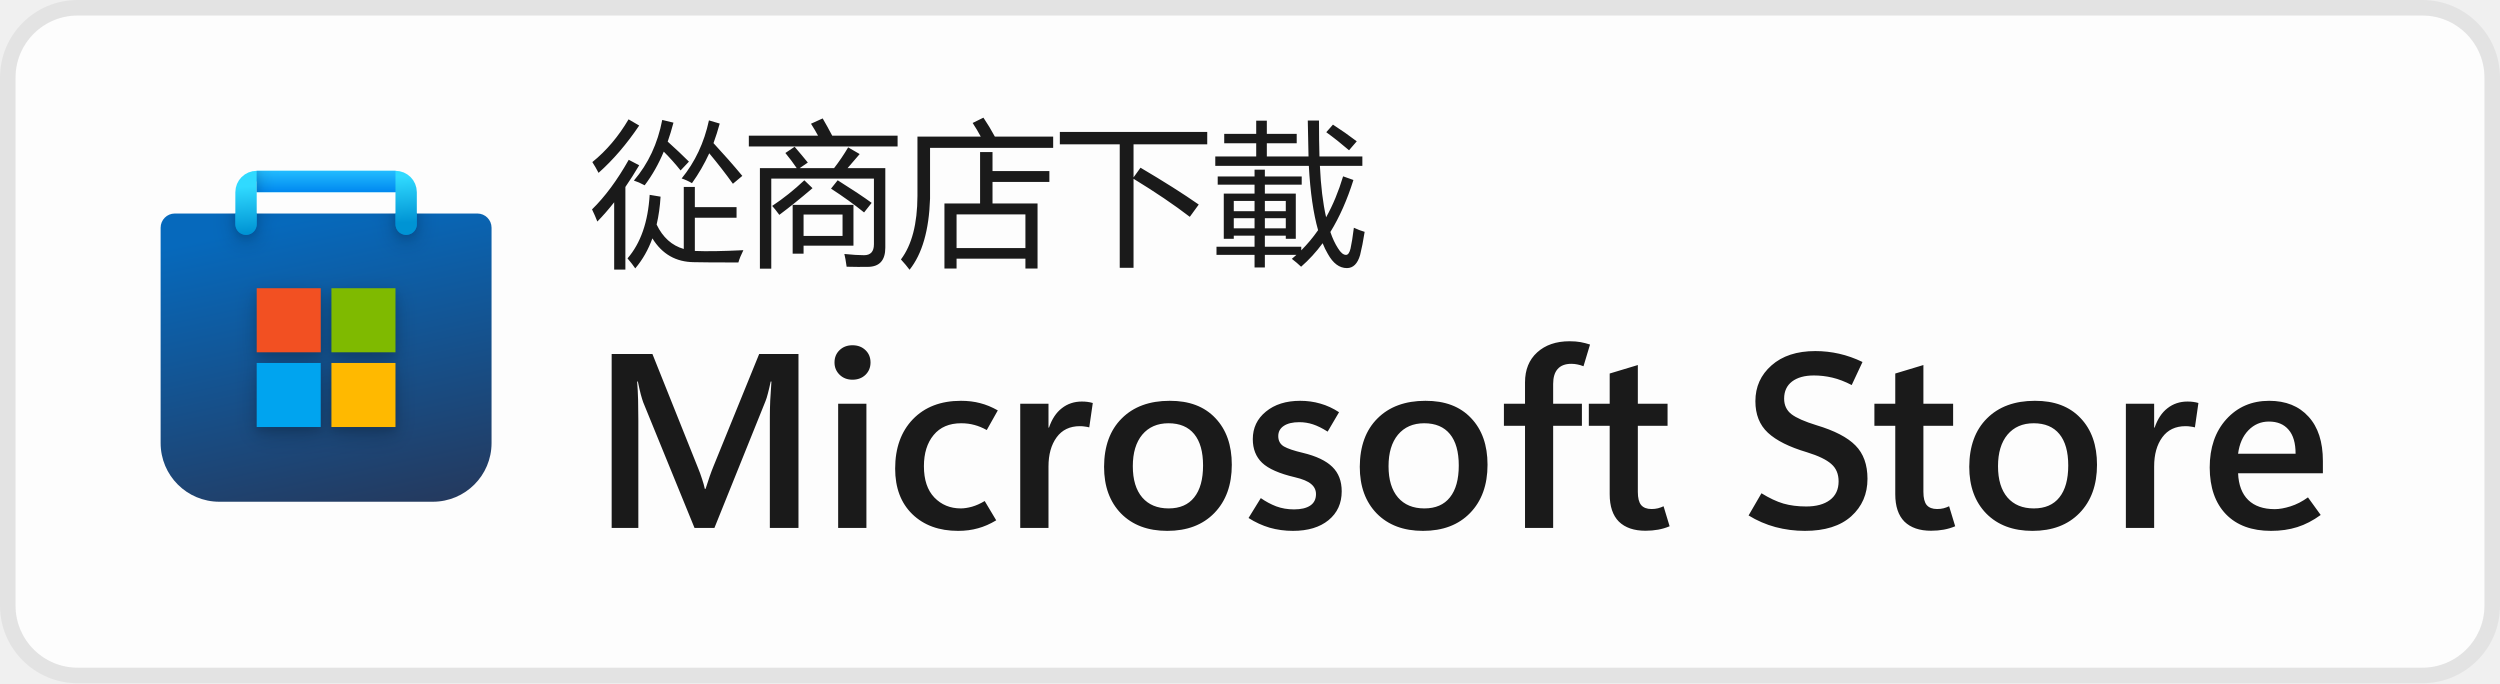
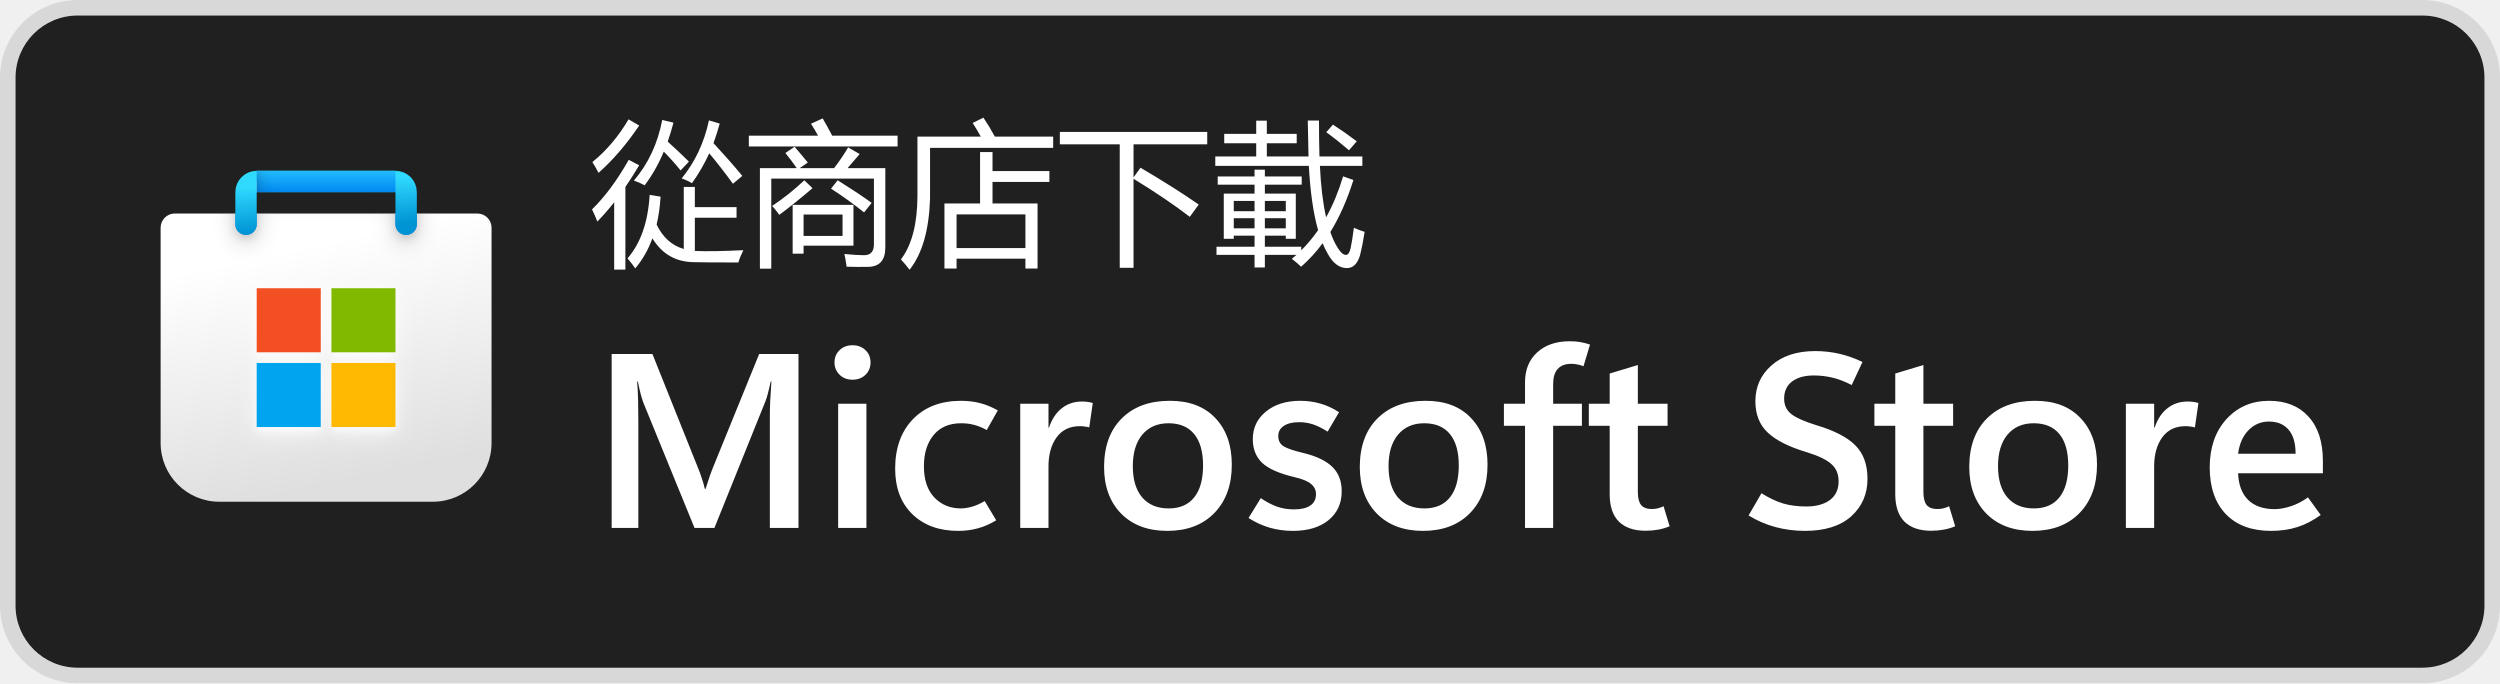
<svg xmlns="http://www.w3.org/2000/svg" width="161" height="44" viewBox="0 0 161 44" fill="none">
-   <rect x="1" y="1" width="159" height="42" rx="4" fill="#FDFDFD" />
-   <rect x="0.5" y="0.5" width="160" height="43" rx="4.5" stroke="black" stroke-opacity="0.058" />
-   <g clip-path="url(#clip0_1049_9135)">
-     <g clip-path="url(#clip1_1049_9135)">
-       <path d="M10.344 14.667C10.344 14.16 10.754 13.75 11.26 13.75H30.74C31.246 13.75 31.656 14.16 31.656 14.667V28.531C31.656 30.62 29.963 32.312 27.875 32.312H14.125C12.037 32.312 10.344 30.62 10.344 28.531V14.667Z" fill="url(#paint0_linear_1049_9135)" />
-       <mask id="mask0_1049_9135" style="mask-type:alpha" maskUnits="userSpaceOnUse" x="10" y="13" width="22" height="20">
-         <path d="M10.344 14.667C10.344 14.16 10.754 13.75 11.26 13.75H30.74C31.246 13.75 31.656 14.16 31.656 14.667V28.531C31.656 30.62 29.963 32.312 27.875 32.312H14.125C12.037 32.312 10.344 30.62 10.344 28.531V14.667Z" fill="url(#paint1_linear_1049_9135)" />
+   <rect x="1" y="1" width="159" height="42" rx="4" fill="#202020" />
+   <rect x="0.5" y="0.5" width="160" height="43" rx="4.5" stroke="black" stroke-opacity="0.1" />
+   <g clip-path="url(#clip0_1049_9362)">
+     <g clip-path="url(#clip1_1049_9362)">
+       <path d="M10.344 14.667C10.344 14.16 10.754 13.75 11.26 13.75H30.74C31.246 13.75 31.656 14.16 31.656 14.667V28.531C31.656 30.62 29.963 32.312 27.875 32.312H14.125C12.037 32.312 10.344 30.62 10.344 28.531V14.667Z" fill="url(#paint0_linear_1049_9362)" />
+       <mask id="mask0_1049_9362" style="mask-type:alpha" maskUnits="userSpaceOnUse" x="10" y="13" width="22" height="20">
+         <path d="M10.344 14.667C10.344 14.16 10.754 13.75 11.26 13.75H30.74C31.246 13.75 31.656 14.16 31.656 14.667V28.531C31.656 30.62 29.963 32.312 27.875 32.312H14.125C12.037 32.312 10.344 30.62 10.344 28.531V14.667Z" fill="url(#paint1_linear_1049_9362)" />
      </mask>
-       <g mask="url(#mask0_1049_9135)">
-         <g filter="url(#filter0_dd_1049_9135)">
-           <path d="M15.844 14.438V11.688H26.156V14.438" stroke="url(#paint2_linear_1049_9135)" stroke-width="1.375" stroke-linecap="round" />
+       <g mask="url(#mask0_1049_9362)">
+         <g filter="url(#filter0_dd_1049_9362)">
+           <path d="M15.844 14.438V11.688H26.156V14.438" stroke="url(#paint2_linear_1049_9362)" stroke-width="1.375" stroke-linecap="round" />
        </g>
      </g>
-       <g filter="url(#filter1_dd_1049_9135)">
+       <g filter="url(#filter1_dd_1049_9362)">
        <path d="M20.657 18.562H16.532V22.688H20.657V18.562Z" fill="#F25022" />
        <path d="M25.469 18.562H21.344V22.688H25.469V18.562Z" fill="#7FBA00" />
        <path d="M25.469 23.375H21.344V27.5H25.469V23.375Z" fill="#FFB900" />
        <path d="M20.656 23.375H16.531V27.5H20.656V23.375Z" fill="#00A4EF" />
      </g>
-       <path d="M15.844 14.438V12.375C15.844 11.995 16.152 11.688 16.531 11.688H25.469C25.848 11.688 26.156 11.995 26.156 12.375V14.438" stroke="url(#paint3_linear_1049_9135)" stroke-width="1.375" stroke-linecap="round" />
-       <rect x="16.531" y="11" width="8.938" height="1.375" fill="url(#paint4_linear_1049_9135)" />
-       <mask id="mask1_1049_9135" style="mask-type:alpha" maskUnits="userSpaceOnUse" x="16" y="11" width="10" height="2">
-         <rect x="16.531" y="11" width="8.938" height="1.375" fill="url(#paint5_linear_1049_9135)" />
+       <path d="M15.844 14.438V12.375C15.844 11.995 16.152 11.688 16.531 11.688H25.469C25.848 11.688 26.156 11.995 26.156 12.375V14.438" stroke="url(#paint3_linear_1049_9362)" stroke-width="1.375" stroke-linecap="round" />
+       <rect x="16.531" y="11" width="8.938" height="1.375" fill="url(#paint4_linear_1049_9362)" />
+       <mask id="mask1_1049_9362" style="mask-type:alpha" maskUnits="userSpaceOnUse" x="16" y="11" width="10" height="2">
+         <rect x="16.531" y="11" width="8.938" height="1.375" fill="url(#paint5_linear_1049_9362)" />
      </mask>
-       <g mask="url(#mask1_1049_9135)">
-         <g filter="url(#filter2_dd_1049_9135)">
+       <g mask="url(#mask1_1049_9362)">
+         <g filter="url(#filter2_dd_1049_9362)">
          <rect x="14.545" y="11.688" width="1.986" height="3.438" fill="#C4C4C4" />
        </g>
      </g>
    </g>
  </g>
-   <path d="M40.412 16.64C41.258 15.663 41.734 14.299 41.838 12.548L42.541 12.665C42.502 13.31 42.417 13.909 42.287 14.462C42.684 15.289 43.267 15.813 44.035 16.034V12.04H44.748V13.339H47.434V14.023H44.748V16.161C45.497 16.194 46.538 16.177 47.873 16.112C47.723 16.412 47.616 16.675 47.551 16.903C46.105 16.903 45.155 16.897 44.699 16.884C43.534 16.877 42.639 16.366 42.014 15.351C41.747 16.086 41.379 16.731 40.91 17.284C40.793 17.108 40.627 16.894 40.412 16.64ZM38.127 13.485C38.96 12.671 39.748 11.607 40.49 10.292L41.164 10.644C40.871 11.138 40.575 11.604 40.275 12.04V17.362H39.553V13.026C39.195 13.482 38.833 13.896 38.469 14.267C38.371 14.013 38.257 13.752 38.127 13.485ZM46.35 7.958C46.232 8.388 46.099 8.808 45.949 9.218C46.613 9.934 47.232 10.637 47.805 11.327L47.199 11.835C46.737 11.19 46.229 10.536 45.676 9.872C45.363 10.556 44.992 11.197 44.562 11.796C44.354 11.672 44.133 11.571 43.898 11.493C44.764 10.432 45.35 9.185 45.656 7.753L46.35 7.958ZM43.371 7.899C43.26 8.323 43.137 8.729 43 9.12C43.514 9.582 43.97 10.012 44.367 10.409L43.83 10.976C43.485 10.546 43.124 10.142 42.746 9.765C42.414 10.565 42.004 11.288 41.516 11.933C41.262 11.796 41.031 11.695 40.822 11.63C41.747 10.549 42.355 9.247 42.648 7.724L43.371 7.899ZM38.147 10.438C39.051 9.709 39.829 8.791 40.48 7.685L41.164 8.085C40.357 9.283 39.484 10.299 38.547 11.132C38.43 10.904 38.296 10.673 38.147 10.438ZM48.938 10.829H51.31C51.086 10.5 50.842 10.175 50.578 9.853L51.174 9.452C51.486 9.817 51.77 10.155 52.023 10.468L51.496 10.829H53.713C54.042 10.406 54.344 9.96 54.621 9.491L55.363 9.921C55.054 10.289 54.794 10.591 54.582 10.829H57.014V15.946C57.014 16.767 56.639 17.18 55.891 17.186C55.487 17.193 55.031 17.19 54.523 17.177C54.471 16.799 54.422 16.526 54.377 16.356C54.891 16.409 55.315 16.435 55.647 16.435C56.07 16.435 56.281 16.2 56.281 15.731V11.503H49.67V17.304H48.938V10.829ZM51.047 16.337V13.192H54.963V15.819H51.75V16.337H51.047ZM48.225 8.739H52.683C52.559 8.508 52.408 8.251 52.228 7.968L52.98 7.626C53.176 7.961 53.381 8.332 53.596 8.739H57.805V9.433H48.225V8.739ZM54.26 15.194V13.817H51.75V15.194H54.26ZM51.799 11.61L52.326 12.118C51.565 12.769 50.852 13.342 50.188 13.837C49.992 13.57 49.839 13.378 49.728 13.261C50.445 12.786 51.135 12.235 51.799 11.61ZM53.518 12.148L53.947 11.61C54.911 12.216 55.64 12.701 56.135 13.065L55.647 13.681C55.002 13.16 54.292 12.649 53.518 12.148ZM63.117 9.794H63.918V11.015H67.58V11.718H63.918V13.104H66.818V17.294H66.037V16.659H61.603V17.294H60.822V13.104H63.117V9.794ZM62.639 7.919L63.332 7.577C63.596 7.968 63.842 8.375 64.069 8.798H67.824V9.521H59.895V12.792C59.829 14.823 59.39 16.35 58.576 17.372C58.426 17.17 58.241 16.949 58.02 16.708C58.723 15.777 59.078 14.413 59.084 12.616V8.798H63.161C63.005 8.505 62.831 8.212 62.639 7.919ZM66.037 13.808H61.603V15.976H66.037V13.808ZM68.254 8.495H77.746V9.296H73V11.425L73.449 10.8C74.94 11.679 76.19 12.47 77.199 13.173L76.623 13.964C75.614 13.189 74.406 12.372 73 11.513V17.245H72.111V9.296H68.254V8.495ZM83.195 16.669C83.293 16.584 83.391 16.5 83.488 16.415H81.457V17.226H80.793V16.415H78.342V15.888H80.793V15.175H79.455V15.38H78.811V12.47H80.793V11.894H78.42V11.366H80.793V10.927H81.457V11.366H83.83V11.894H81.457V12.47H83.449V15.38H82.805V15.175H81.457V15.888H83.801V16.122C84.191 15.731 84.553 15.299 84.885 14.823C84.579 13.749 84.38 12.369 84.289 10.683H78.264V10.077H80.9V9.228H78.84V8.622H80.9V7.772H81.584V8.622H83.508V9.228H81.584V10.077H84.269C84.25 9.4 84.234 8.629 84.221 7.763H84.943C84.943 8.648 84.953 9.42 84.973 10.077H87.736V10.683H85.002C85.061 11.978 85.194 13.082 85.402 13.993C85.838 13.212 86.203 12.333 86.496 11.356L87.16 11.591C86.763 12.86 86.268 13.977 85.676 14.94C85.812 15.344 85.975 15.692 86.164 15.985C86.34 16.272 86.512 16.415 86.682 16.415C86.812 16.415 86.909 16.278 86.975 16.005C87.046 15.686 87.118 15.24 87.189 14.667C87.443 14.784 87.674 14.872 87.883 14.931C87.792 15.517 87.694 16.015 87.59 16.425C87.427 16.985 87.144 17.265 86.74 17.265C86.258 17.265 85.848 16.959 85.51 16.347C85.386 16.138 85.275 15.911 85.178 15.663C84.761 16.23 84.299 16.734 83.791 17.177C83.622 17.014 83.423 16.845 83.195 16.669ZM85.412 8.515L85.842 8.026C86.376 8.371 86.887 8.729 87.375 9.101L86.877 9.677C86.402 9.267 85.913 8.879 85.412 8.515ZM82.805 12.938H81.457V13.602H82.805V12.938ZM79.455 13.602H80.793V12.938H79.455V13.602ZM81.457 14.706H82.805V14.052H81.457V14.706ZM79.455 14.706H80.793V14.052H79.455V14.706Z" fill="black" fill-opacity="0.896" />
-   <path d="M51.422 34H49.578V26.852C49.578 26.529 49.586 26.177 49.602 25.797C49.622 25.412 49.648 25.003 49.68 24.57H49.633C49.57 24.867 49.51 25.122 49.453 25.336C49.401 25.544 49.349 25.711 49.297 25.836L46.008 34H44.727L41.422 25.906C41.38 25.792 41.328 25.622 41.266 25.398C41.208 25.174 41.146 24.898 41.078 24.57H41.031C41.062 24.945 41.083 25.344 41.094 25.766C41.104 26.182 41.109 26.622 41.109 27.086V34H39.391V22.797H42.016L44.93 30.078C45.044 30.354 45.138 30.609 45.211 30.844C45.289 31.073 45.349 31.287 45.391 31.484H45.438C45.531 31.188 45.62 30.919 45.703 30.68C45.786 30.44 45.865 30.232 45.938 30.055L48.891 22.797H51.422V34ZM54.898 24.453C54.565 24.453 54.289 24.346 54.07 24.133C53.852 23.919 53.742 23.656 53.742 23.344C53.742 23.021 53.852 22.755 54.07 22.547C54.289 22.338 54.565 22.234 54.898 22.234C55.237 22.234 55.516 22.338 55.734 22.547C55.953 22.755 56.062 23.021 56.062 23.344C56.062 23.662 55.953 23.927 55.734 24.141C55.516 24.349 55.237 24.453 54.898 24.453ZM55.797 34H53.977V26H55.797V34ZM64.156 33.508C63.76 33.747 63.367 33.919 62.977 34.023C62.586 34.133 62.161 34.188 61.703 34.188C60.474 34.188 59.49 33.828 58.75 33.109C58.016 32.391 57.648 31.414 57.648 30.18C57.648 28.852 58.029 27.792 58.789 27C59.555 26.208 60.586 25.812 61.883 25.812C62.336 25.812 62.747 25.862 63.117 25.961C63.492 26.055 63.872 26.211 64.258 26.43L63.547 27.695C63.276 27.544 63.01 27.435 62.75 27.367C62.49 27.294 62.206 27.258 61.898 27.258C61.133 27.258 60.542 27.51 60.125 28.016C59.708 28.521 59.5 29.19 59.5 30.023C59.5 30.898 59.724 31.57 60.172 32.039C60.625 32.508 61.193 32.742 61.875 32.742C62.083 32.742 62.323 32.706 62.594 32.633C62.865 32.555 63.138 32.432 63.414 32.266L64.156 33.508ZM70.148 27.523C70.049 27.497 69.953 27.479 69.859 27.469C69.771 27.453 69.667 27.445 69.547 27.445C68.896 27.445 68.396 27.685 68.047 28.164C67.698 28.643 67.523 29.268 67.523 30.039V34H65.703V26H67.523V27.539H67.555C67.742 26.987 68.018 26.57 68.383 26.289C68.747 26.003 69.177 25.859 69.672 25.859C69.812 25.859 69.938 25.867 70.047 25.883C70.162 25.898 70.271 25.922 70.375 25.953L70.148 27.523ZM75.172 34.188C73.922 34.188 72.93 33.815 72.195 33.07C71.466 32.32 71.102 31.318 71.102 30.062C71.107 28.734 71.487 27.695 72.242 26.945C72.997 26.19 74.026 25.812 75.328 25.812C76.583 25.807 77.562 26.177 78.266 26.922C78.974 27.662 79.328 28.664 79.328 29.93C79.328 31.232 78.953 32.268 78.203 33.039C77.458 33.805 76.448 34.188 75.172 34.188ZM75.258 32.742C75.982 32.742 76.531 32.505 76.906 32.031C77.287 31.557 77.477 30.872 77.477 29.977C77.477 29.091 77.287 28.417 76.906 27.953C76.526 27.49 75.974 27.258 75.25 27.258C74.537 27.258 73.974 27.503 73.562 27.992C73.156 28.482 72.953 29.159 72.953 30.023C72.953 30.893 73.156 31.565 73.562 32.039C73.969 32.508 74.534 32.742 75.258 32.742ZM80.406 33.359L81.195 32.078C81.508 32.297 81.838 32.474 82.188 32.609C82.542 32.74 82.924 32.805 83.336 32.805C83.784 32.805 84.13 32.724 84.375 32.562C84.625 32.396 84.75 32.148 84.75 31.82C84.75 31.56 84.646 31.344 84.438 31.172C84.234 30.995 83.885 30.849 83.391 30.734C82.391 30.5 81.688 30.19 81.281 29.805C80.88 29.419 80.68 28.912 80.68 28.281C80.68 27.557 80.961 26.966 81.523 26.508C82.086 26.044 82.823 25.812 83.734 25.812C84.188 25.812 84.62 25.872 85.031 25.992C85.443 26.107 85.844 26.292 86.234 26.547L85.5 27.797C85.156 27.578 84.841 27.422 84.555 27.328C84.268 27.234 83.974 27.188 83.672 27.188C83.245 27.188 82.912 27.268 82.672 27.43C82.438 27.586 82.32 27.805 82.32 28.086C82.32 28.383 82.44 28.604 82.68 28.75C82.924 28.891 83.333 29.029 83.906 29.164C84.771 29.372 85.404 29.674 85.805 30.07C86.206 30.461 86.406 30.984 86.406 31.641C86.406 32.417 86.122 33.036 85.555 33.5C84.992 33.958 84.229 34.188 83.266 34.188C82.745 34.188 82.245 34.12 81.766 33.984C81.292 33.844 80.838 33.635 80.406 33.359ZM91.641 34.188C90.391 34.188 89.398 33.815 88.664 33.07C87.935 32.32 87.57 31.318 87.57 30.062C87.576 28.734 87.956 27.695 88.711 26.945C89.466 26.19 90.495 25.812 91.797 25.812C93.052 25.807 94.031 26.177 94.734 26.922C95.443 27.662 95.797 28.664 95.797 29.93C95.797 31.232 95.422 32.268 94.672 33.039C93.927 33.805 92.917 34.188 91.641 34.188ZM91.727 32.742C92.451 32.742 93 32.505 93.375 32.031C93.755 31.557 93.945 30.872 93.945 29.977C93.945 29.091 93.755 28.417 93.375 27.953C92.995 27.49 92.443 27.258 91.719 27.258C91.005 27.258 90.443 27.503 90.031 27.992C89.625 28.482 89.422 29.159 89.422 30.023C89.422 30.893 89.625 31.565 90.031 32.039C90.438 32.508 91.003 32.742 91.727 32.742ZM101.977 23.586C101.831 23.529 101.698 23.49 101.578 23.469C101.458 23.443 101.328 23.43 101.188 23.43C100.802 23.43 100.51 23.542 100.312 23.766C100.12 23.984 100.023 24.302 100.023 24.719V26H101.875V27.422H100.023V34H98.211V27.422H96.852V26H98.211V24.625C98.211 23.812 98.471 23.169 98.992 22.695C99.518 22.216 100.214 21.977 101.078 21.977C101.349 21.977 101.583 21.995 101.781 22.031C101.979 22.068 102.185 22.12 102.398 22.188L101.977 23.586ZM107.523 33.891C107.289 33.99 107.044 34.062 106.789 34.109C106.534 34.156 106.26 34.18 105.969 34.18C105.229 34.18 104.659 33.984 104.258 33.594C103.862 33.198 103.664 32.609 103.664 31.828V27.422H102.32V26H103.664V24.055L105.477 23.508V26H107.391V27.422H105.477V31.68C105.477 32.07 105.547 32.352 105.688 32.523C105.833 32.695 106.057 32.781 106.359 32.781C106.505 32.781 106.643 32.766 106.773 32.734C106.909 32.698 107.029 32.654 107.133 32.602L107.523 33.891ZM112.609 33.195L113.438 31.766C113.943 32.078 114.414 32.3 114.852 32.43C115.289 32.555 115.779 32.617 116.32 32.617C116.966 32.617 117.474 32.479 117.844 32.203C118.219 31.922 118.406 31.521 118.406 31C118.406 30.526 118.25 30.154 117.938 29.883C117.63 29.607 117.107 29.354 116.367 29.125C115.227 28.787 114.388 28.367 113.852 27.867C113.315 27.367 113.047 26.69 113.047 25.836C113.047 24.909 113.393 24.141 114.086 23.531C114.779 22.917 115.719 22.609 116.906 22.609C117.427 22.609 117.94 22.667 118.445 22.781C118.951 22.896 119.451 23.073 119.945 23.312L119.25 24.797C118.818 24.573 118.404 24.414 118.008 24.32C117.617 24.227 117.219 24.18 116.812 24.18C116.219 24.18 115.75 24.31 115.406 24.57C115.068 24.831 114.898 25.198 114.898 25.672C114.898 26.094 115.055 26.427 115.367 26.672C115.68 26.912 116.216 27.148 116.977 27.383C118.143 27.732 118.982 28.167 119.492 28.688C120.008 29.208 120.266 29.924 120.266 30.836C120.266 31.815 119.917 32.62 119.219 33.25C118.521 33.875 117.526 34.188 116.234 34.188C115.589 34.188 114.958 34.107 114.344 33.945C113.729 33.779 113.151 33.529 112.609 33.195ZM125.914 33.891C125.68 33.99 125.435 34.062 125.18 34.109C124.924 34.156 124.651 34.18 124.359 34.18C123.62 34.18 123.049 33.984 122.648 33.594C122.253 33.198 122.055 32.609 122.055 31.828V27.422H120.711V26H122.055V24.055L123.867 23.508V26H125.781V27.422H123.867V31.68C123.867 32.07 123.938 32.352 124.078 32.523C124.224 32.695 124.448 32.781 124.75 32.781C124.896 32.781 125.034 32.766 125.164 32.734C125.299 32.698 125.419 32.654 125.523 32.602L125.914 33.891ZM130.891 34.188C129.641 34.188 128.648 33.815 127.914 33.07C127.185 32.32 126.82 31.318 126.82 30.062C126.826 28.734 127.206 27.695 127.961 26.945C128.716 26.19 129.745 25.812 131.047 25.812C132.302 25.807 133.281 26.177 133.984 26.922C134.693 27.662 135.047 28.664 135.047 29.93C135.047 31.232 134.672 32.268 133.922 33.039C133.177 33.805 132.167 34.188 130.891 34.188ZM130.977 32.742C131.701 32.742 132.25 32.505 132.625 32.031C133.005 31.557 133.195 30.872 133.195 29.977C133.195 29.091 133.005 28.417 132.625 27.953C132.245 27.49 131.693 27.258 130.969 27.258C130.255 27.258 129.693 27.503 129.281 27.992C128.875 28.482 128.672 29.159 128.672 30.023C128.672 30.893 128.875 31.565 129.281 32.039C129.688 32.508 130.253 32.742 130.977 32.742ZM141.352 27.523C141.253 27.497 141.156 27.479 141.062 27.469C140.974 27.453 140.87 27.445 140.75 27.445C140.099 27.445 139.599 27.685 139.25 28.164C138.901 28.643 138.727 29.268 138.727 30.039V34H136.906V26H138.727V27.539H138.758C138.945 26.987 139.221 26.57 139.586 26.289C139.951 26.003 140.38 25.859 140.875 25.859C141.016 25.859 141.141 25.867 141.25 25.883C141.365 25.898 141.474 25.922 141.578 25.953L141.352 27.523ZM149.594 30.477H144.133C144.164 31.232 144.383 31.807 144.789 32.203C145.195 32.594 145.763 32.789 146.492 32.789C146.789 32.789 147.128 32.729 147.508 32.609C147.888 32.49 148.263 32.297 148.633 32.031L149.453 33.164C148.958 33.523 148.456 33.784 147.945 33.945C147.435 34.107 146.872 34.188 146.258 34.188C145.013 34.188 144.044 33.831 143.352 33.117C142.659 32.398 142.31 31.396 142.305 30.109C142.305 28.828 142.661 27.792 143.375 27C144.094 26.208 145.013 25.812 146.133 25.812C147.206 25.812 148.049 26.151 148.664 26.828C149.284 27.5 149.594 28.453 149.594 29.688V30.477ZM147.836 29.219C147.836 28.531 147.685 28.016 147.383 27.672C147.086 27.323 146.664 27.148 146.117 27.148C145.602 27.148 145.161 27.336 144.797 27.711C144.438 28.081 144.216 28.583 144.133 29.219H147.836Z" fill="black" fill-opacity="0.896" />
+   <path d="M40.412 16.64C41.258 15.663 41.734 14.299 41.838 12.548L42.541 12.665C42.502 13.31 42.417 13.909 42.287 14.462C42.684 15.289 43.267 15.813 44.035 16.034V12.04H44.748V13.339H47.434V14.023H44.748V16.161C45.497 16.194 46.538 16.177 47.873 16.112C47.723 16.412 47.616 16.675 47.551 16.903C46.105 16.903 45.155 16.897 44.699 16.884C43.534 16.877 42.639 16.366 42.014 15.351C41.747 16.086 41.379 16.731 40.91 17.284C40.793 17.108 40.627 16.894 40.412 16.64ZM38.127 13.485C38.96 12.671 39.748 11.607 40.49 10.292L41.164 10.644C40.871 11.138 40.575 11.604 40.275 12.04V17.362H39.553V13.026C39.195 13.482 38.833 13.896 38.469 14.267C38.371 14.013 38.257 13.752 38.127 13.485ZM46.35 7.958C46.232 8.388 46.099 8.808 45.949 9.218C46.613 9.934 47.232 10.637 47.805 11.327L47.199 11.835C46.737 11.19 46.229 10.536 45.676 9.872C45.363 10.556 44.992 11.197 44.562 11.796C44.354 11.672 44.133 11.571 43.898 11.493C44.764 10.432 45.35 9.185 45.656 7.753L46.35 7.958ZM43.371 7.899C43.26 8.323 43.137 8.729 43 9.12C43.514 9.582 43.97 10.012 44.367 10.409L43.83 10.976C43.485 10.546 43.124 10.142 42.746 9.765C42.414 10.565 42.004 11.288 41.516 11.933C41.262 11.796 41.031 11.695 40.822 11.63C41.747 10.549 42.355 9.247 42.648 7.724L43.371 7.899ZM38.147 10.438C39.051 9.709 39.829 8.791 40.48 7.685L41.164 8.085C40.357 9.283 39.484 10.299 38.547 11.132C38.43 10.904 38.296 10.673 38.147 10.438ZM48.938 10.829H51.31C51.086 10.5 50.842 10.175 50.578 9.853L51.174 9.452C51.486 9.817 51.77 10.155 52.023 10.468L51.496 10.829H53.713C54.042 10.406 54.344 9.96 54.621 9.491L55.363 9.921C55.054 10.289 54.794 10.591 54.582 10.829H57.014V15.946C57.014 16.767 56.639 17.18 55.891 17.186C55.487 17.193 55.031 17.19 54.523 17.177C54.471 16.799 54.422 16.526 54.377 16.356C54.891 16.409 55.315 16.435 55.647 16.435C56.07 16.435 56.281 16.2 56.281 15.731V11.503H49.67V17.304H48.938V10.829ZM51.047 16.337V13.192H54.963V15.819H51.75V16.337H51.047ZM48.225 8.739H52.683C52.559 8.508 52.408 8.251 52.228 7.968L52.98 7.626C53.176 7.961 53.381 8.332 53.596 8.739H57.805V9.433H48.225V8.739ZM54.26 15.194V13.817H51.75V15.194H54.26ZM51.799 11.61L52.326 12.118C51.565 12.769 50.852 13.342 50.188 13.837C49.992 13.57 49.839 13.378 49.728 13.261C50.445 12.786 51.135 12.235 51.799 11.61ZM53.518 12.148L53.947 11.61C54.911 12.216 55.64 12.701 56.135 13.065L55.647 13.681C55.002 13.16 54.292 12.649 53.518 12.148ZM63.117 9.794H63.918V11.015H67.58V11.718H63.918V13.104H66.818V17.294H66.037V16.659H61.603V17.294H60.822V13.104H63.117V9.794ZM62.639 7.919L63.332 7.577C63.596 7.968 63.842 8.375 64.069 8.798H67.824V9.521H59.895V12.792C59.829 14.823 59.39 16.35 58.576 17.372C58.426 17.17 58.241 16.949 58.02 16.708C58.723 15.777 59.078 14.413 59.084 12.616V8.798H63.161C63.005 8.505 62.831 8.212 62.639 7.919ZM66.037 13.808H61.603V15.976H66.037V13.808ZM68.254 8.495H77.746V9.296H73V11.425L73.449 10.8C74.94 11.679 76.19 12.47 77.199 13.173L76.623 13.964C75.614 13.189 74.406 12.372 73 11.513V17.245H72.111V9.296H68.254V8.495ZM83.195 16.669C83.293 16.584 83.391 16.5 83.488 16.415H81.457V17.226H80.793V16.415H78.342V15.888H80.793V15.175H79.455V15.38H78.811V12.47H80.793V11.894H78.42V11.366H80.793V10.927H81.457V11.366H83.83V11.894H81.457V12.47H83.449V15.38H82.805V15.175H81.457V15.888H83.801V16.122C84.191 15.731 84.553 15.299 84.885 14.823C84.579 13.749 84.38 12.369 84.289 10.683H78.264V10.077H80.9V9.228H78.84V8.622H80.9V7.772H81.584V8.622H83.508V9.228H81.584V10.077H84.269C84.25 9.4 84.234 8.629 84.221 7.763H84.943C84.943 8.648 84.953 9.42 84.973 10.077H87.736V10.683H85.002C85.061 11.978 85.194 13.082 85.402 13.993C85.838 13.212 86.203 12.333 86.496 11.356L87.16 11.591C86.763 12.86 86.268 13.977 85.676 14.94C85.812 15.344 85.975 15.692 86.164 15.985C86.34 16.272 86.512 16.415 86.682 16.415C86.812 16.415 86.909 16.278 86.975 16.005C87.046 15.686 87.118 15.24 87.189 14.667C87.443 14.784 87.674 14.872 87.883 14.931C87.792 15.517 87.694 16.015 87.59 16.425C87.427 16.985 87.144 17.265 86.74 17.265C86.258 17.265 85.848 16.959 85.51 16.347C85.386 16.138 85.275 15.911 85.178 15.663C84.761 16.23 84.299 16.734 83.791 17.177C83.622 17.014 83.423 16.845 83.195 16.669ZM85.412 8.515L85.842 8.026C86.376 8.371 86.887 8.729 87.375 9.101L86.877 9.677C86.402 9.267 85.913 8.879 85.412 8.515ZM82.805 12.938H81.457V13.602H82.805V12.938ZM79.455 13.602H80.793V12.938H79.455V13.602ZM81.457 14.706H82.805V14.052H81.457V14.706ZM79.455 14.706H80.793V14.052H79.455V14.706Z" fill="white" />
+   <path d="M51.422 34H49.578V26.852C49.578 26.529 49.586 26.177 49.602 25.797C49.622 25.412 49.648 25.003 49.68 24.57H49.633C49.57 24.867 49.51 25.122 49.453 25.336C49.401 25.544 49.349 25.711 49.297 25.836L46.008 34H44.727L41.422 25.906C41.38 25.792 41.328 25.622 41.266 25.398C41.208 25.174 41.146 24.898 41.078 24.57H41.031C41.062 24.945 41.083 25.344 41.094 25.766C41.104 26.182 41.109 26.622 41.109 27.086V34H39.391V22.797H42.016L44.93 30.078C45.044 30.354 45.138 30.609 45.211 30.844C45.289 31.073 45.349 31.287 45.391 31.484H45.438C45.531 31.188 45.62 30.919 45.703 30.68C45.786 30.44 45.865 30.232 45.938 30.055L48.891 22.797H51.422V34ZM54.898 24.453C54.565 24.453 54.289 24.346 54.07 24.133C53.852 23.919 53.742 23.656 53.742 23.344C53.742 23.021 53.852 22.755 54.07 22.547C54.289 22.338 54.565 22.234 54.898 22.234C55.237 22.234 55.516 22.338 55.734 22.547C55.953 22.755 56.062 23.021 56.062 23.344C56.062 23.662 55.953 23.927 55.734 24.141C55.516 24.349 55.237 24.453 54.898 24.453ZM55.797 34H53.977V26H55.797V34ZM64.156 33.508C63.76 33.747 63.367 33.919 62.977 34.023C62.586 34.133 62.161 34.188 61.703 34.188C60.474 34.188 59.49 33.828 58.75 33.109C58.016 32.391 57.648 31.414 57.648 30.18C57.648 28.852 58.029 27.792 58.789 27C59.555 26.208 60.586 25.812 61.883 25.812C62.336 25.812 62.747 25.862 63.117 25.961C63.492 26.055 63.872 26.211 64.258 26.43L63.547 27.695C63.276 27.544 63.01 27.435 62.75 27.367C62.49 27.294 62.206 27.258 61.898 27.258C61.133 27.258 60.542 27.51 60.125 28.016C59.708 28.521 59.5 29.19 59.5 30.023C59.5 30.898 59.724 31.57 60.172 32.039C60.625 32.508 61.193 32.742 61.875 32.742C62.083 32.742 62.323 32.706 62.594 32.633C62.865 32.555 63.138 32.432 63.414 32.266L64.156 33.508ZM70.148 27.523C70.049 27.497 69.953 27.479 69.859 27.469C69.771 27.453 69.667 27.445 69.547 27.445C68.896 27.445 68.396 27.685 68.047 28.164C67.698 28.643 67.523 29.268 67.523 30.039V34H65.703V26H67.523V27.539H67.555C67.742 26.987 68.018 26.57 68.383 26.289C68.747 26.003 69.177 25.859 69.672 25.859C69.812 25.859 69.938 25.867 70.047 25.883C70.162 25.898 70.271 25.922 70.375 25.953L70.148 27.523ZM75.172 34.188C73.922 34.188 72.93 33.815 72.195 33.07C71.466 32.32 71.102 31.318 71.102 30.062C71.107 28.734 71.487 27.695 72.242 26.945C72.997 26.19 74.026 25.812 75.328 25.812C76.583 25.807 77.562 26.177 78.266 26.922C78.974 27.662 79.328 28.664 79.328 29.93C79.328 31.232 78.953 32.268 78.203 33.039C77.458 33.805 76.448 34.188 75.172 34.188ZM75.258 32.742C75.982 32.742 76.531 32.505 76.906 32.031C77.287 31.557 77.477 30.872 77.477 29.977C77.477 29.091 77.287 28.417 76.906 27.953C76.526 27.49 75.974 27.258 75.25 27.258C74.537 27.258 73.974 27.503 73.562 27.992C73.156 28.482 72.953 29.159 72.953 30.023C72.953 30.893 73.156 31.565 73.562 32.039C73.969 32.508 74.534 32.742 75.258 32.742ZM80.406 33.359L81.195 32.078C81.508 32.297 81.838 32.474 82.188 32.609C82.542 32.74 82.924 32.805 83.336 32.805C83.784 32.805 84.13 32.724 84.375 32.562C84.625 32.396 84.75 32.148 84.75 31.82C84.75 31.56 84.646 31.344 84.438 31.172C84.234 30.995 83.885 30.849 83.391 30.734C82.391 30.5 81.688 30.19 81.281 29.805C80.88 29.419 80.68 28.912 80.68 28.281C80.68 27.557 80.961 26.966 81.523 26.508C82.086 26.044 82.823 25.812 83.734 25.812C84.188 25.812 84.62 25.872 85.031 25.992C85.443 26.107 85.844 26.292 86.234 26.547L85.5 27.797C85.156 27.578 84.841 27.422 84.555 27.328C84.268 27.234 83.974 27.188 83.672 27.188C83.245 27.188 82.912 27.268 82.672 27.43C82.438 27.586 82.32 27.805 82.32 28.086C82.32 28.383 82.44 28.604 82.68 28.75C82.924 28.891 83.333 29.029 83.906 29.164C84.771 29.372 85.404 29.674 85.805 30.07C86.206 30.461 86.406 30.984 86.406 31.641C86.406 32.417 86.122 33.036 85.555 33.5C84.992 33.958 84.229 34.188 83.266 34.188C82.745 34.188 82.245 34.12 81.766 33.984C81.292 33.844 80.838 33.635 80.406 33.359ZM91.641 34.188C90.391 34.188 89.398 33.815 88.664 33.07C87.935 32.32 87.57 31.318 87.57 30.062C87.576 28.734 87.956 27.695 88.711 26.945C89.466 26.19 90.495 25.812 91.797 25.812C93.052 25.807 94.031 26.177 94.734 26.922C95.443 27.662 95.797 28.664 95.797 29.93C95.797 31.232 95.422 32.268 94.672 33.039C93.927 33.805 92.917 34.188 91.641 34.188ZM91.727 32.742C92.451 32.742 93 32.505 93.375 32.031C93.755 31.557 93.945 30.872 93.945 29.977C93.945 29.091 93.755 28.417 93.375 27.953C92.995 27.49 92.443 27.258 91.719 27.258C91.005 27.258 90.443 27.503 90.031 27.992C89.625 28.482 89.422 29.159 89.422 30.023C89.422 30.893 89.625 31.565 90.031 32.039C90.438 32.508 91.003 32.742 91.727 32.742ZM101.977 23.586C101.831 23.529 101.698 23.49 101.578 23.469C101.458 23.443 101.328 23.43 101.188 23.43C100.802 23.43 100.51 23.542 100.312 23.766C100.12 23.984 100.023 24.302 100.023 24.719V26H101.875V27.422H100.023V34H98.211V27.422H96.852V26H98.211V24.625C98.211 23.812 98.471 23.169 98.992 22.695C99.518 22.216 100.214 21.977 101.078 21.977C101.349 21.977 101.583 21.995 101.781 22.031C101.979 22.068 102.185 22.12 102.398 22.188L101.977 23.586ZM107.523 33.891C107.289 33.99 107.044 34.062 106.789 34.109C106.534 34.156 106.26 34.18 105.969 34.18C105.229 34.18 104.659 33.984 104.258 33.594C103.862 33.198 103.664 32.609 103.664 31.828V27.422H102.32V26H103.664V24.055L105.477 23.508V26H107.391V27.422H105.477V31.68C105.477 32.07 105.547 32.352 105.688 32.523C105.833 32.695 106.057 32.781 106.359 32.781C106.505 32.781 106.643 32.766 106.773 32.734C106.909 32.698 107.029 32.654 107.133 32.602L107.523 33.891ZM112.609 33.195L113.438 31.766C113.943 32.078 114.414 32.3 114.852 32.43C115.289 32.555 115.779 32.617 116.32 32.617C116.966 32.617 117.474 32.479 117.844 32.203C118.219 31.922 118.406 31.521 118.406 31C118.406 30.526 118.25 30.154 117.938 29.883C117.63 29.607 117.107 29.354 116.367 29.125C115.227 28.787 114.388 28.367 113.852 27.867C113.315 27.367 113.047 26.69 113.047 25.836C113.047 24.909 113.393 24.141 114.086 23.531C114.779 22.917 115.719 22.609 116.906 22.609C117.427 22.609 117.94 22.667 118.445 22.781C118.951 22.896 119.451 23.073 119.945 23.312L119.25 24.797C118.818 24.573 118.404 24.414 118.008 24.32C117.617 24.227 117.219 24.18 116.812 24.18C116.219 24.18 115.75 24.31 115.406 24.57C115.068 24.831 114.898 25.198 114.898 25.672C114.898 26.094 115.055 26.427 115.367 26.672C115.68 26.912 116.216 27.148 116.977 27.383C118.143 27.732 118.982 28.167 119.492 28.688C120.008 29.208 120.266 29.924 120.266 30.836C120.266 31.815 119.917 32.62 119.219 33.25C118.521 33.875 117.526 34.188 116.234 34.188C115.589 34.188 114.958 34.107 114.344 33.945C113.729 33.779 113.151 33.529 112.609 33.195ZM125.914 33.891C125.68 33.99 125.435 34.062 125.18 34.109C124.924 34.156 124.651 34.18 124.359 34.18C123.62 34.18 123.049 33.984 122.648 33.594C122.253 33.198 122.055 32.609 122.055 31.828V27.422H120.711V26H122.055V24.055L123.867 23.508V26H125.781V27.422H123.867V31.68C123.867 32.07 123.938 32.352 124.078 32.523C124.224 32.695 124.448 32.781 124.75 32.781C124.896 32.781 125.034 32.766 125.164 32.734C125.299 32.698 125.419 32.654 125.523 32.602L125.914 33.891ZM130.891 34.188C129.641 34.188 128.648 33.815 127.914 33.07C127.185 32.32 126.82 31.318 126.82 30.062C126.826 28.734 127.206 27.695 127.961 26.945C128.716 26.19 129.745 25.812 131.047 25.812C132.302 25.807 133.281 26.177 133.984 26.922C134.693 27.662 135.047 28.664 135.047 29.93C135.047 31.232 134.672 32.268 133.922 33.039C133.177 33.805 132.167 34.188 130.891 34.188ZM130.977 32.742C131.701 32.742 132.25 32.505 132.625 32.031C133.005 31.557 133.195 30.872 133.195 29.977C133.195 29.091 133.005 28.417 132.625 27.953C132.245 27.49 131.693 27.258 130.969 27.258C130.255 27.258 129.693 27.503 129.281 27.992C128.875 28.482 128.672 29.159 128.672 30.023C128.672 30.893 128.875 31.565 129.281 32.039C129.688 32.508 130.253 32.742 130.977 32.742ZM141.352 27.523C141.253 27.497 141.156 27.479 141.062 27.469C140.974 27.453 140.87 27.445 140.75 27.445C140.099 27.445 139.599 27.685 139.25 28.164C138.901 28.643 138.727 29.268 138.727 30.039V34H136.906V26H138.727V27.539H138.758C138.945 26.987 139.221 26.57 139.586 26.289C139.951 26.003 140.38 25.859 140.875 25.859C141.016 25.859 141.141 25.867 141.25 25.883C141.365 25.898 141.474 25.922 141.578 25.953L141.352 27.523ZM149.594 30.477H144.133C144.164 31.232 144.383 31.807 144.789 32.203C145.195 32.594 145.763 32.789 146.492 32.789C146.789 32.789 147.128 32.729 147.508 32.609C147.888 32.49 148.263 32.297 148.633 32.031L149.453 33.164C148.958 33.523 148.456 33.784 147.945 33.945C147.435 34.107 146.872 34.188 146.258 34.188C145.013 34.188 144.044 33.831 143.352 33.117C142.659 32.398 142.31 31.396 142.305 30.109C142.305 28.828 142.661 27.792 143.375 27C144.094 26.208 145.013 25.812 146.133 25.812C147.206 25.812 148.049 26.151 148.664 26.828C149.284 27.5 149.594 28.453 149.594 29.688V30.477ZM147.836 29.219C147.836 28.531 147.685 28.016 147.383 27.672C147.086 27.323 146.664 27.148 146.117 27.148C145.602 27.148 145.161 27.336 144.797 27.711C144.438 28.081 144.216 28.583 144.133 29.219H147.836Z" fill="white" />
  <defs>
-     <filter id="filter0_dd_1049_9135" x="13.781" y="10.083" width="14.438" height="6.875" filterUnits="userSpaceOnUse" color-interpolation-filters="sRGB">
+     <filter id="filter0_dd_1049_9362" x="13.781" y="10.083" width="14.438" height="6.875" filterUnits="userSpaceOnUse" color-interpolation-filters="sRGB">
      <feFlood flood-opacity="0" result="BackgroundImageFix" />
      <feColorMatrix in="SourceAlpha" type="matrix" values="0 0 0 0 0 0 0 0 0 0 0 0 0 0 0 0 0 0 127 0" result="hardAlpha" />
      <feOffset dy="0.229" />
      <feGaussianBlur stdDeviation="0.229" />
      <feColorMatrix type="matrix" values="0 0 0 0 0 0 0 0 0 0 0 0 0 0 0 0 0 0 0.1 0" />
-       <feBlend mode="normal" in2="BackgroundImageFix" result="effect1_dropShadow_1049_9135" />
+       <feBlend mode="normal" in2="BackgroundImageFix" result="effect1_dropShadow_1049_9362" />
      <feColorMatrix in="SourceAlpha" type="matrix" values="0 0 0 0 0 0 0 0 0 0 0 0 0 0 0 0 0 0 127 0" result="hardAlpha" />
      <feOffset dy="0.458" />
      <feGaussianBlur stdDeviation="0.688" />
      <feColorMatrix type="matrix" values="0 0 0 0 0 0 0 0 0 0 0 0 0 0 0 0 0 0 0.2 0" />
-       <feBlend mode="normal" in2="effect1_dropShadow_1049_9135" result="effect2_dropShadow_1049_9135" />
-       <feBlend mode="normal" in="SourceGraphic" in2="effect2_dropShadow_1049_9135" result="shape" />
+       <feBlend mode="normal" in2="effect1_dropShadow_1049_9362" result="effect2_dropShadow_1049_9362" />
+       <feBlend mode="normal" in="SourceGraphic" in2="effect2_dropShadow_1049_9362" result="shape" />
    </filter>
-     <filter id="filter1_dd_1049_9135" x="15.156" y="17.646" width="11.688" height="11.688" filterUnits="userSpaceOnUse" color-interpolation-filters="sRGB">
+     <filter id="filter1_dd_1049_9362" x="15.156" y="17.646" width="11.688" height="11.688" filterUnits="userSpaceOnUse" color-interpolation-filters="sRGB">
      <feFlood flood-opacity="0" result="BackgroundImageFix" />
      <feColorMatrix in="SourceAlpha" type="matrix" values="0 0 0 0 0 0 0 0 0 0 0 0 0 0 0 0 0 0 127 0" result="hardAlpha" />
      <feOffset dy="0.229" />
      <feGaussianBlur stdDeviation="0.229" />
-       <feColorMatrix type="matrix" values="0 0 0 0 0 0 0 0 0 0 0 0 0 0 0 0 0 0 0.1 0" />
-       <feBlend mode="normal" in2="BackgroundImageFix" result="effect1_dropShadow_1049_9135" />
+       <feColorMatrix type="matrix" values="0 0 0 0 1 0 0 0 0 1 0 0 0 0 1 0 0 0 0.6 0" />
+       <feBlend mode="normal" in2="BackgroundImageFix" result="effect1_dropShadow_1049_9362" />
      <feColorMatrix in="SourceAlpha" type="matrix" values="0 0 0 0 0 0 0 0 0 0 0 0 0 0 0 0 0 0 127 0" result="hardAlpha" />
      <feOffset dy="0.458" />
      <feGaussianBlur stdDeviation="0.688" />
-       <feColorMatrix type="matrix" values="0 0 0 0 0 0 0 0 0 0 0 0 0 0 0 0 0 0 0.2 0" />
-       <feBlend mode="normal" in2="effect1_dropShadow_1049_9135" result="effect2_dropShadow_1049_9135" />
-       <feBlend mode="normal" in="SourceGraphic" in2="effect2_dropShadow_1049_9135" result="shape" />
+       <feColorMatrix type="matrix" values="0 0 0 0 1 0 0 0 0 1 0 0 0 0 1 0 0 0 0.6 0" />
+       <feBlend mode="normal" in2="effect1_dropShadow_1049_9362" result="effect2_dropShadow_1049_9362" />
+       <feBlend mode="normal" in="SourceGraphic" in2="effect2_dropShadow_1049_9362" result="shape" />
    </filter>
-     <filter id="filter2_dd_1049_9135" x="13.17" y="9.396" width="15.659" height="6.188" filterUnits="userSpaceOnUse" color-interpolation-filters="sRGB">
+     <filter id="filter2_dd_1049_9362" x="13.17" y="9.396" width="15.659" height="6.188" filterUnits="userSpaceOnUse" color-interpolation-filters="sRGB">
      <feFlood flood-opacity="0" result="BackgroundImageFix" />
      <feColorMatrix in="SourceAlpha" type="matrix" values="0 0 0 0 0 0 0 0 0 0 0 0 0 0 0 0 0 0 127 0" result="hardAlpha" />
      <feOffset dy="-0.917" />
      <feGaussianBlur stdDeviation="0.229" />
      <feColorMatrix type="matrix" values="0 0 0 0 0 0 0 0 0 0 0 0 0 0 0 0 0 0 0.1 0" />
-       <feBlend mode="normal" in2="BackgroundImageFix" result="effect1_dropShadow_1049_9135" />
+       <feBlend mode="normal" in2="BackgroundImageFix" result="effect1_dropShadow_1049_9362" />
      <feColorMatrix in="SourceAlpha" type="matrix" values="0 0 0 0 0 0 0 0 0 0 0 0 0 0 0 0 0 0 127 0" result="hardAlpha" />
      <feOffset dy="-0.917" />
      <feGaussianBlur stdDeviation="0.688" />
      <feColorMatrix type="matrix" values="0 0 0 0 0 0 0 0 0 0 0 0 0 0 0 0 0 0 0.2 0" />
-       <feBlend mode="normal" in2="effect1_dropShadow_1049_9135" result="effect2_dropShadow_1049_9135" />
-       <feBlend mode="normal" in="SourceGraphic" in2="effect2_dropShadow_1049_9135" result="shape" />
+       <feBlend mode="normal" in2="effect1_dropShadow_1049_9362" result="effect2_dropShadow_1049_9362" />
+       <feBlend mode="normal" in="SourceGraphic" in2="effect2_dropShadow_1049_9362" result="shape" />
    </filter>
-     <linearGradient id="paint0_linear_1049_9135" x1="21" y1="13.75" x2="25.096" y2="32.954" gradientUnits="userSpaceOnUse">
-       <stop stop-color="#0669BC" />
-       <stop offset="1" stop-color="#243A5F" />
+     <linearGradient id="paint0_linear_1049_9362" x1="15.188" y1="11.008" x2="19.66" y2="31.549" gradientUnits="userSpaceOnUse">
+       <stop offset="0.271" stop-color="white" />
+       <stop offset="1" stop-color="#DFDFDF" />
    </linearGradient>
-     <linearGradient id="paint1_linear_1049_9135" x1="21" y1="13.75" x2="25.096" y2="32.954" gradientUnits="userSpaceOnUse">
+     <linearGradient id="paint1_linear_1049_9362" x1="21" y1="13.75" x2="25.096" y2="32.954" gradientUnits="userSpaceOnUse">
      <stop stop-color="#0078D4" />
      <stop offset="1" stop-color="#114A8B" />
    </linearGradient>
-     <linearGradient id="paint2_linear_1049_9135" x1="21" y1="11.688" x2="21.193" y2="14.649" gradientUnits="userSpaceOnUse">
+     <linearGradient id="paint2_linear_1049_9362" x1="21" y1="11.688" x2="21.193" y2="14.649" gradientUnits="userSpaceOnUse">
      <stop stop-color="#28AFEA" />
      <stop offset="1" stop-color="#0078D4" />
    </linearGradient>
-     <linearGradient id="paint3_linear_1049_9135" x1="21" y1="11.688" x2="21.193" y2="14.649" gradientUnits="userSpaceOnUse">
+     <linearGradient id="paint3_linear_1049_9362" x1="21" y1="11.688" x2="21.193" y2="14.649" gradientUnits="userSpaceOnUse">
      <stop stop-color="#30DAFF" />
      <stop offset="1" stop-color="#0094D4" />
    </linearGradient>
-     <linearGradient id="paint4_linear_1049_9135" x1="20.503" y1="11" x2="20.503" y2="12.375" gradientUnits="userSpaceOnUse">
+     <linearGradient id="paint4_linear_1049_9362" x1="20.503" y1="11" x2="20.503" y2="12.375" gradientUnits="userSpaceOnUse">
      <stop stop-color="#22BCFF" />
      <stop offset="1" stop-color="#0088F0" />
    </linearGradient>
-     <linearGradient id="paint5_linear_1049_9135" x1="20.503" y1="11" x2="20.503" y2="12.375" gradientUnits="userSpaceOnUse">
+     <linearGradient id="paint5_linear_1049_9362" x1="20.503" y1="11" x2="20.503" y2="12.375" gradientUnits="userSpaceOnUse">
      <stop stop-color="#28AFEA" />
      <stop offset="1" stop-color="#3CCBF4" />
    </linearGradient>
-     <clipPath id="clip0_1049_9135">
+     <clipPath id="clip0_1049_9362">
      <rect width="22" height="22" fill="white" transform="translate(10 11)" />
    </clipPath>
-     <clipPath id="clip1_1049_9135">
+     <clipPath id="clip1_1049_9362">
      <rect width="22" height="22" fill="white" transform="translate(10 11)" />
    </clipPath>
  </defs>
</svg>
